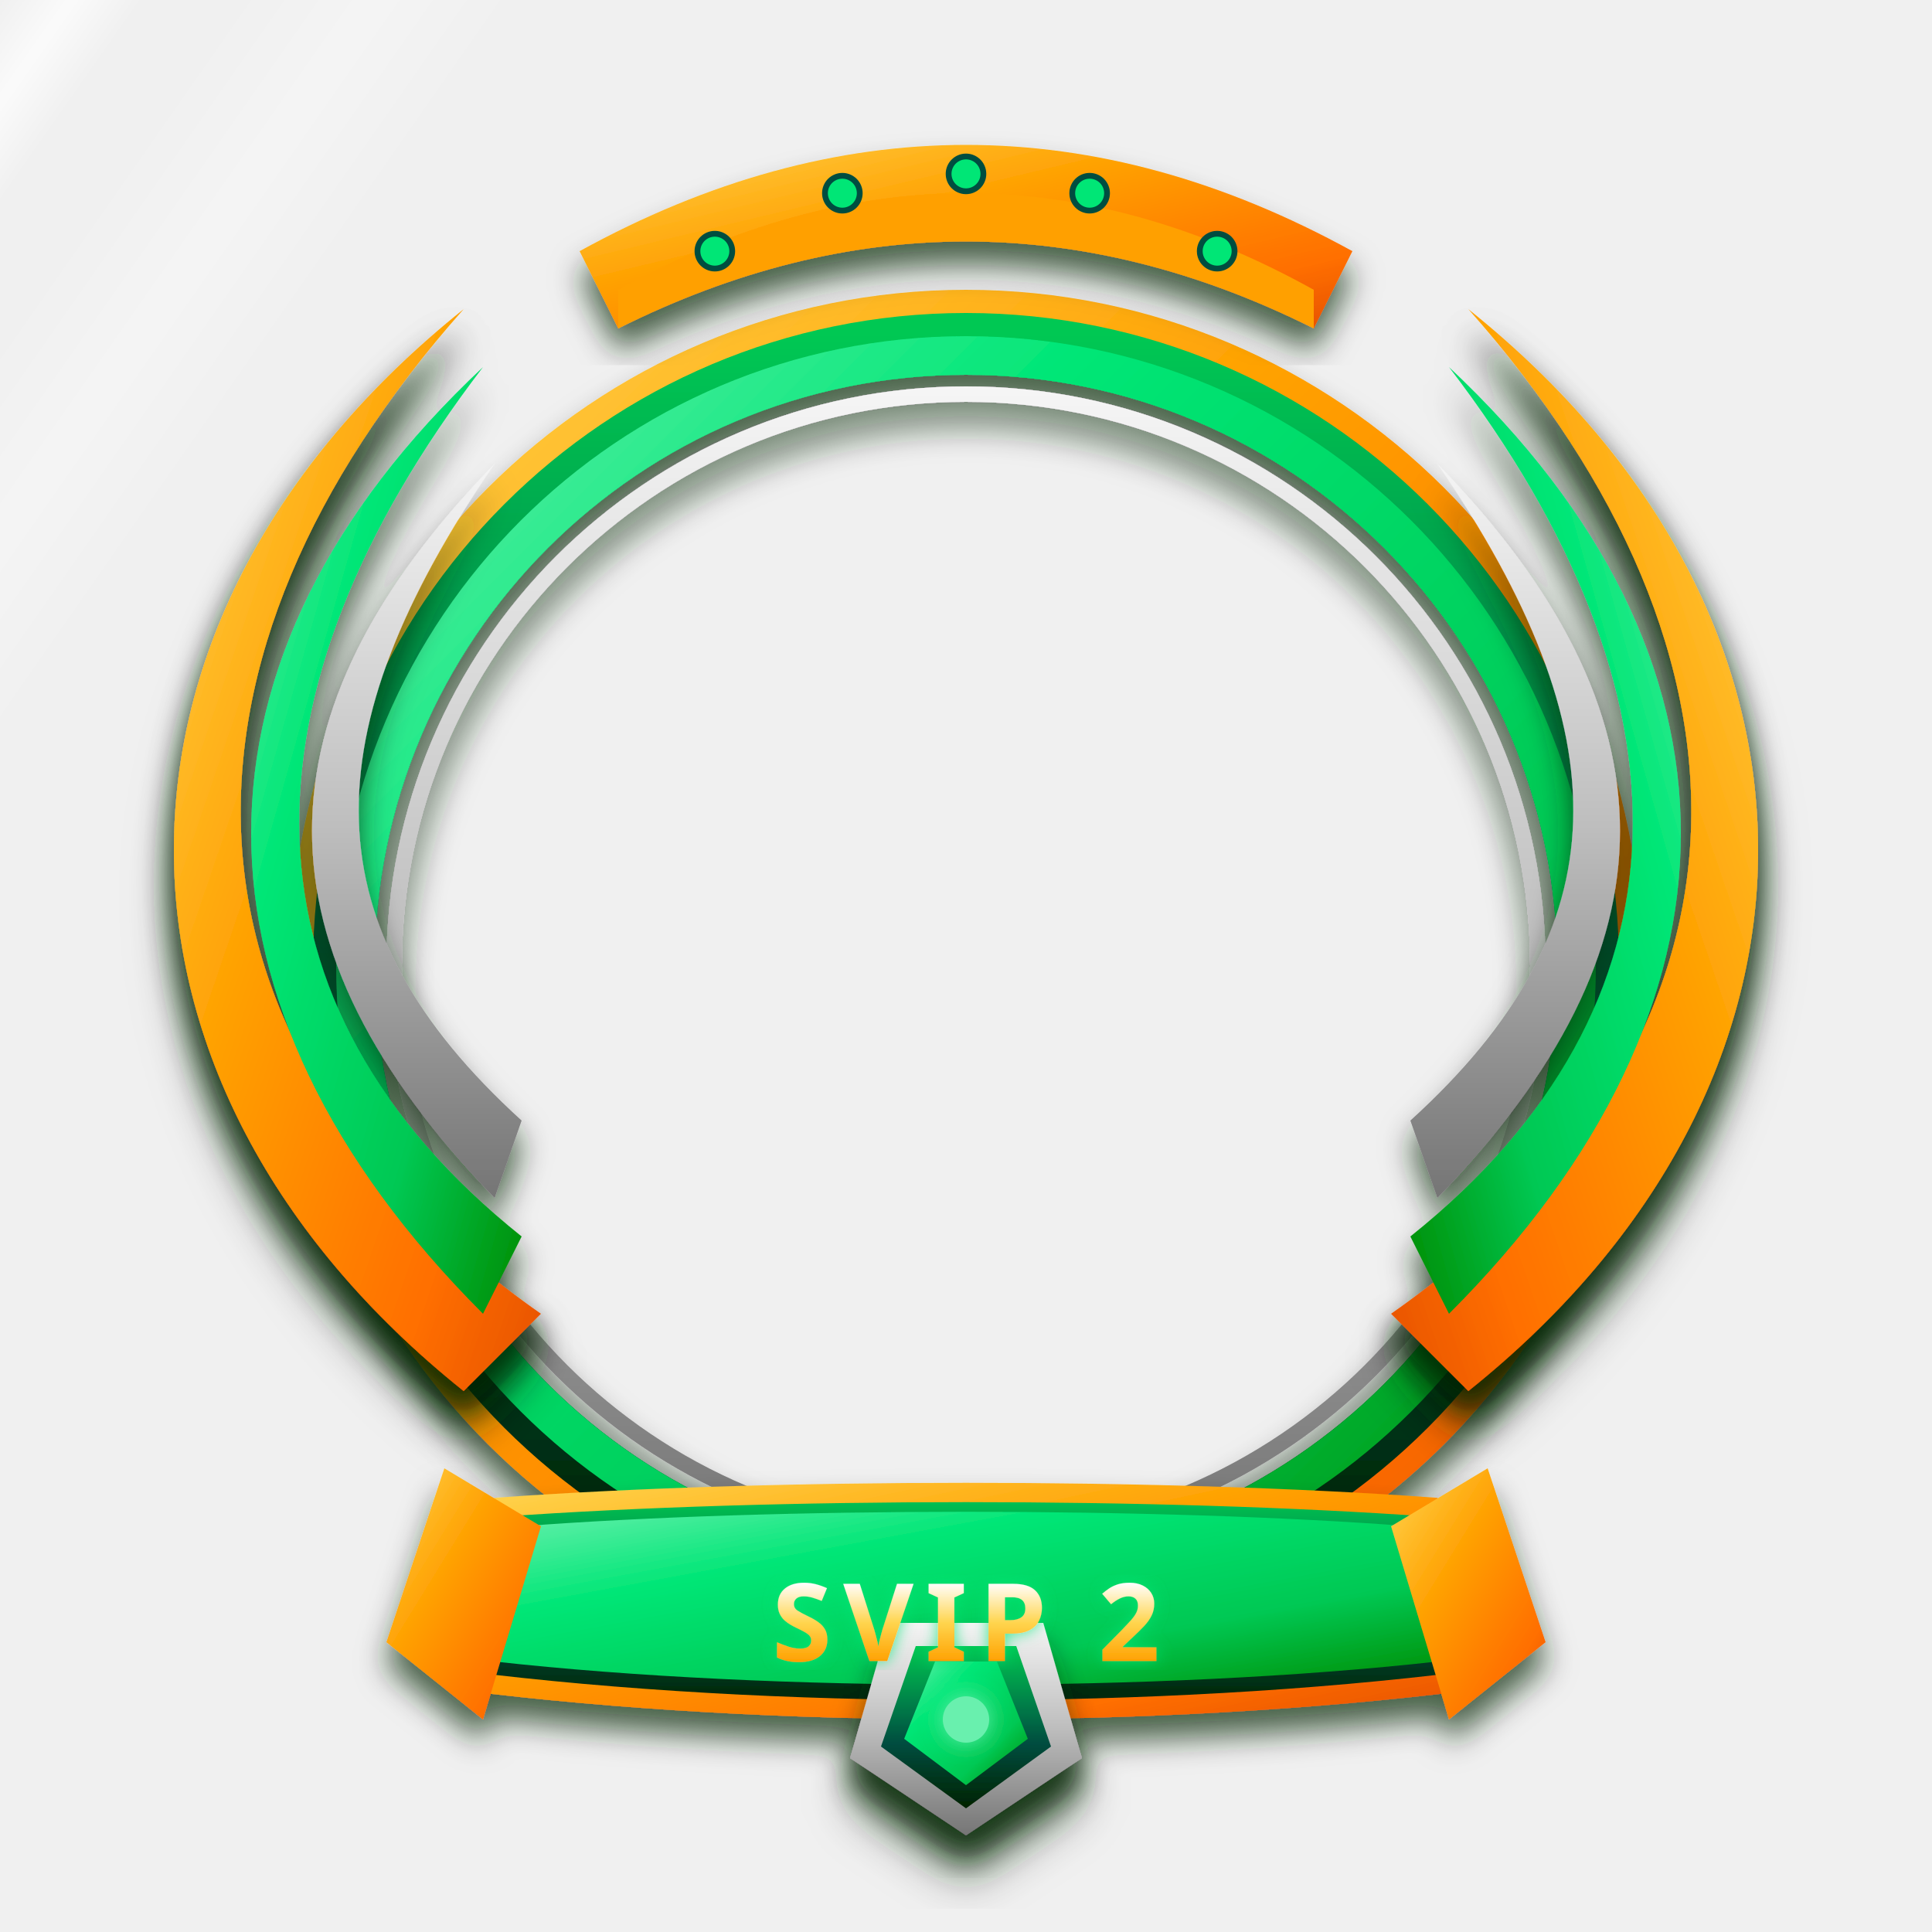
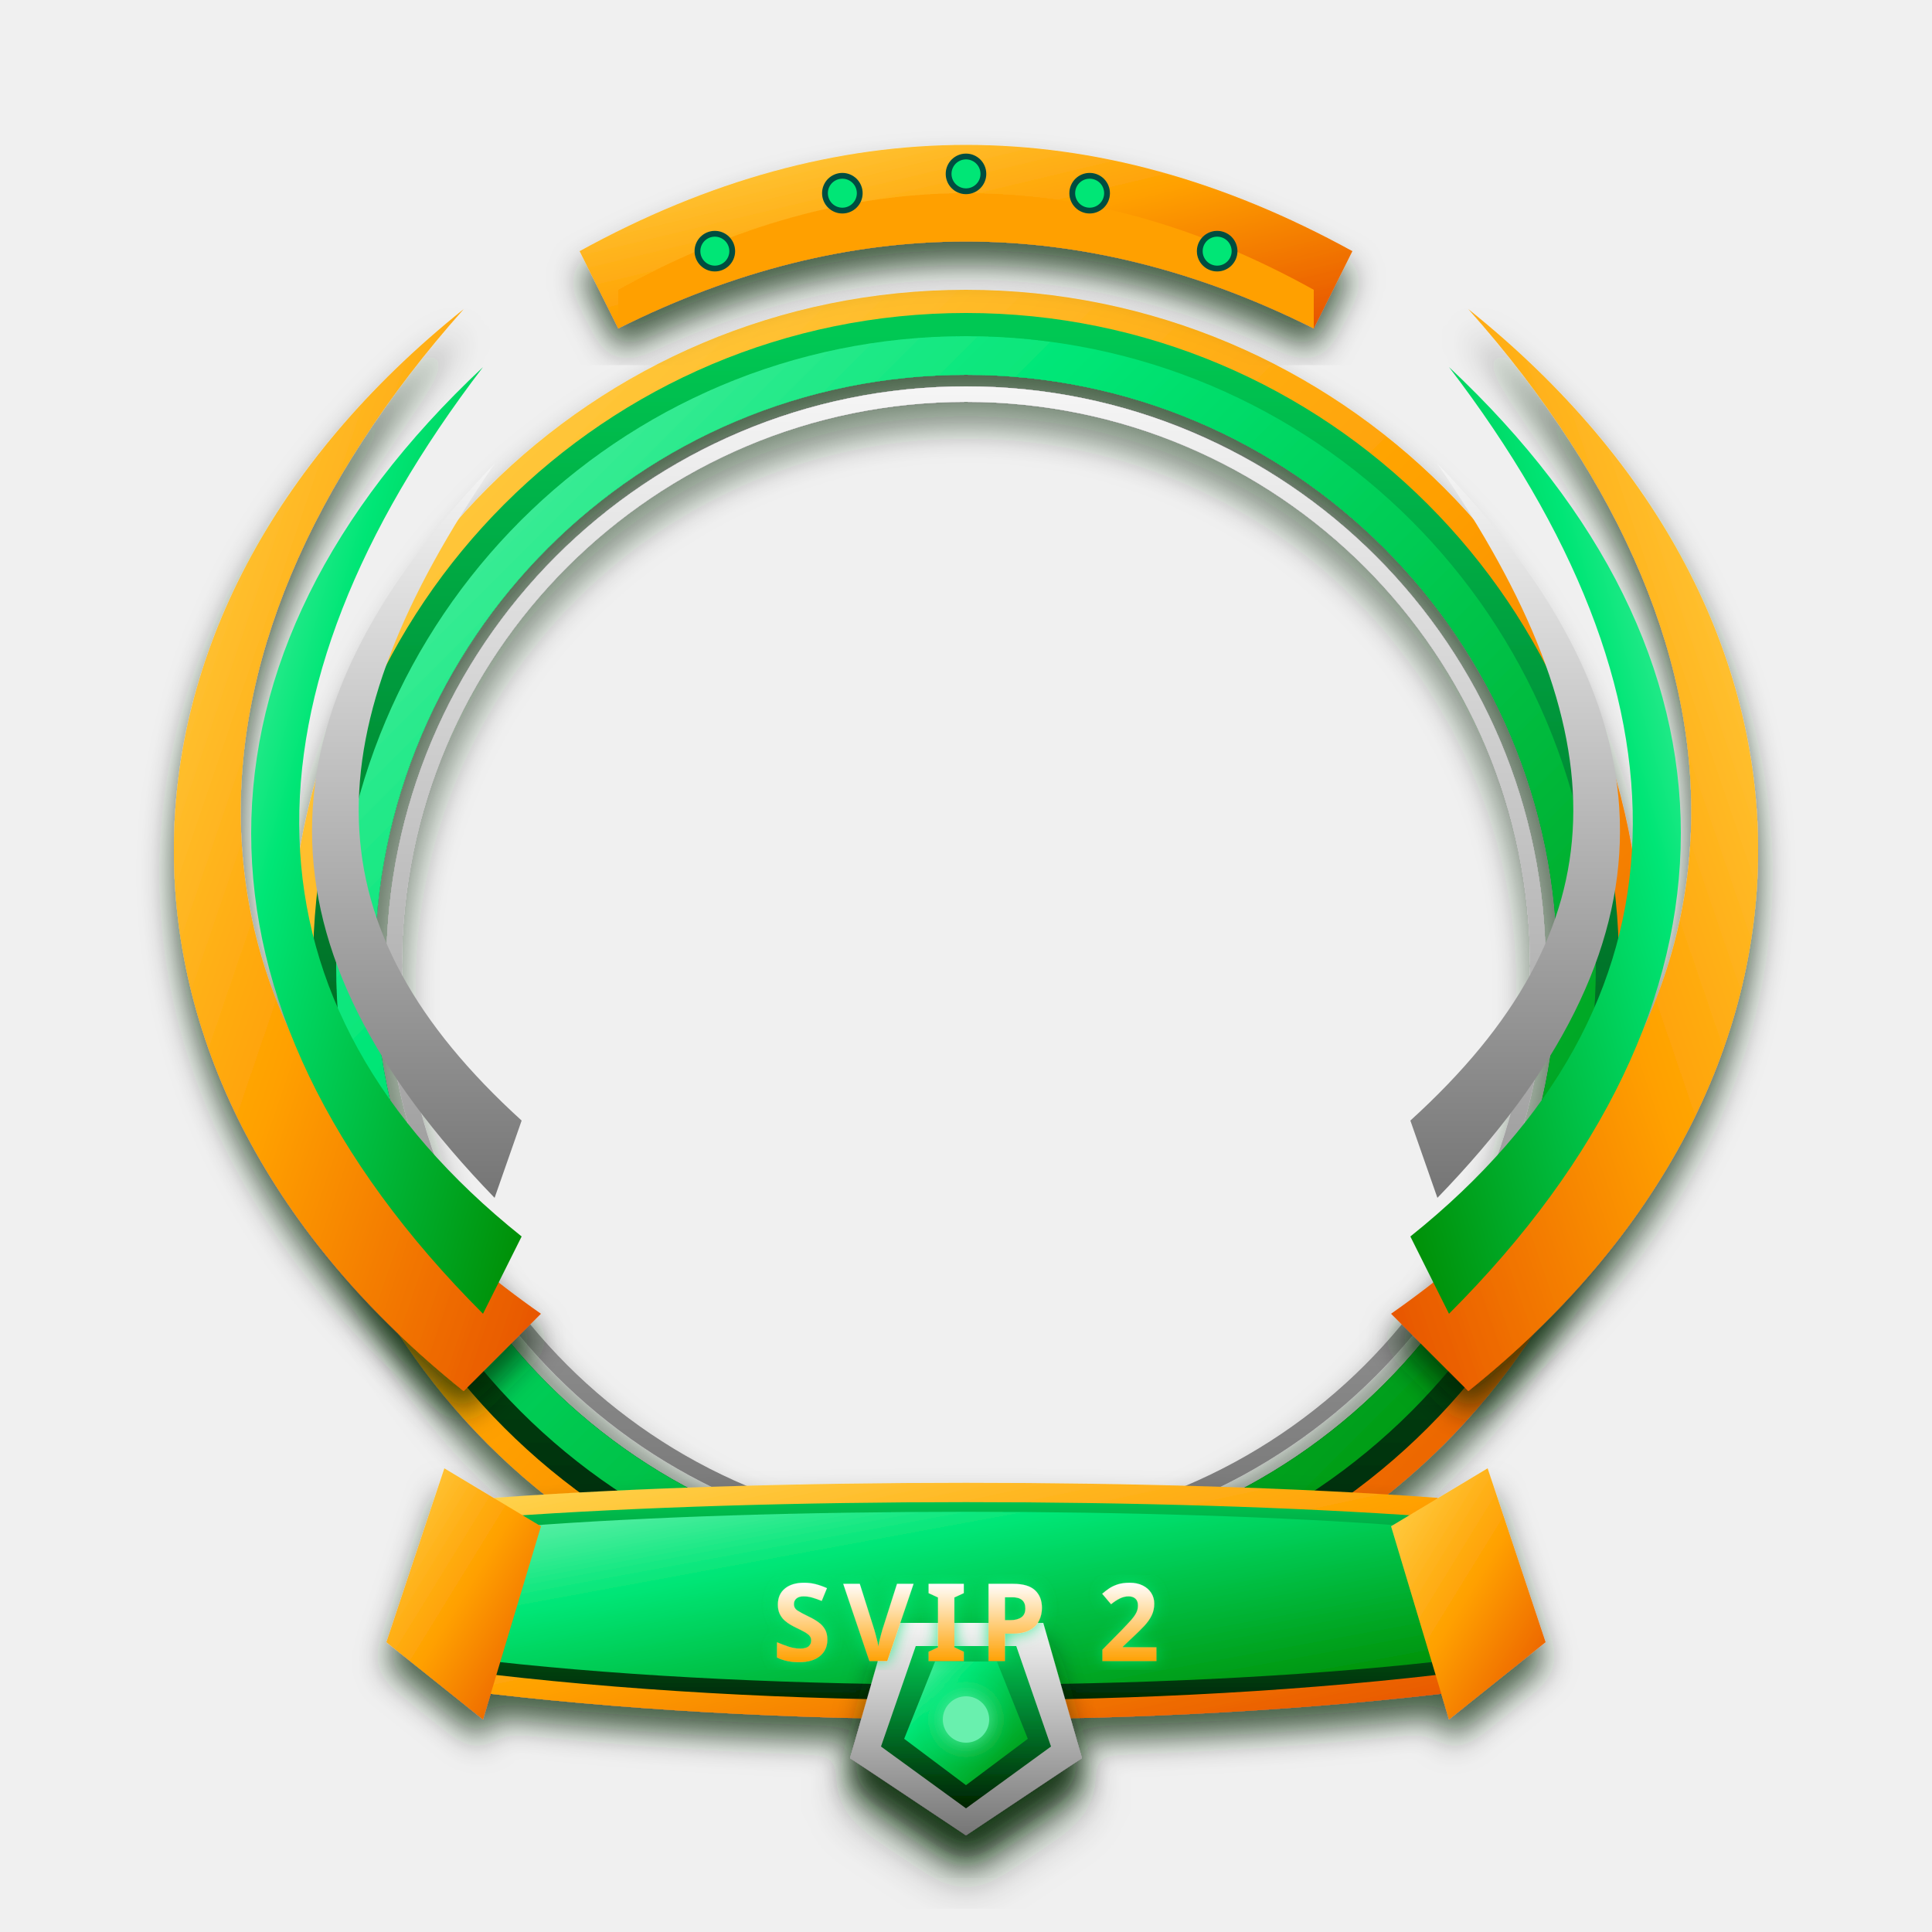
<svg xmlns="http://www.w3.org/2000/svg" viewBox="0 0 500 500" width="100%" height="100%">
  <defs>
    <filter id="crisp-shadow-2" x="-20%" y="-20%" width="140%" height="140%">
      <feDropShadow dx="0" dy="6" stdDeviation="4" flood-color="#002200" flood-opacity="0.7" />
    </filter>
    <filter id="light-glow-2" x="-50%" y="-50%" width="200%" height="200%">
      <feGaussianBlur stdDeviation="3" result="blur" />
      <feComposite in="SourceGraphic" in2="blur" operator="over" />
    </filter>
    <filter id="text-shadow-2">
      <feDropShadow dx="0" dy="2" stdDeviation="1" flood-color="#003300" flood-opacity="1" />
      <feDropShadow dx="0" dy="0" stdDeviation="2" flood-color="#00E676" flood-opacity="0.8" />
    </filter>
    <linearGradient id="green-bright" x1="0%" y1="0%" x2="100%" y2="100%">
      <stop offset="0%" stop-color="#69F0AE" />
      <stop offset="30%" stop-color="#00E676" />
-       <stop offset="70%" stop-color="#00C853" />
      <stop offset="100%" stop-color="#008B00" />
    </linearGradient>
    <linearGradient id="green-dark" x1="0%" y1="0%" x2="0%" y2="100%">
      <stop offset="0%" stop-color="#00C853" />
-       <stop offset="60%" stop-color="#004D40" />
      <stop offset="100%" stop-color="#002200" />
    </linearGradient>
    <linearGradient id="bronze-gold" x1="0%" y1="0%" x2="100%" y2="100%">
      <stop offset="0%" stop-color="#FFD54F" />
-       <stop offset="40%" stop-color="#FFA000" />
-       <stop offset="80%" stop-color="#FF6F00" />
+       <stop offset="50%" stop-color="#FFA000" />
      <stop offset="100%" stop-color="#E65100" />
    </linearGradient>
    <linearGradient id="silver-clean" x1="0%" y1="0%" x2="0%" y2="100%">
      <stop offset="0%" stop-color="#F5F5F5" />
-       <stop offset="50%" stop-color="#BDBDBD" />
      <stop offset="100%" stop-color="#757575" />
    </linearGradient>
    <linearGradient id="text-grad-2" x1="0%" y1="0%" x2="0%" y2="100%">
      <stop offset="0%" stop-color="#FFFFFF" />
-       <stop offset="50%" stop-color="#FFD54F" />
      <stop offset="100%" stop-color="#FFA000" />
    </linearGradient>
-     <mask id="frame-mask-2">
-       <rect x="0" y="0" width="500" height="500" fill="#FFFFFF" />
+     <mask id="perfect-mask-2">
+       <circle cx="250" cy="250" r="162" fill="none" stroke="#FFFFFF" stroke-width="18" />
+       <circle cx="250" cy="250" r="172" fill="none" stroke="#FFFFFF" stroke-width="6" />
+       <circle cx="250" cy="250" r="158" fill="none" stroke="#FFFFFF" stroke-width="10" />
+       <circle cx="250" cy="250" r="148" fill="none" stroke="#FFFFFF" stroke-width="4" />
+       <g id="mask-guards-2">
+         <path d="M 120,360 C 20,280 20,160 120,80 C 40,170 40,270 140,340 Z" fill="#FFFFFF" />
+         <path d="M 125,340 C 45,260 45,170 125,95 C 60,180 60,260 135,320 Z" fill="#FFFFFF" />
+         <path d="M 128,310 C 65,245 65,185 128,120 C 80,190 80,240 135,290 Z" fill="#FFFFFF" />
+       </g>
+       <use href="#mask-guards-2" />
+       <use href="#mask-guards-2" transform="translate(500, 0) scale(-1, 1)" />
+       <path d="M 160,85 Q 250,30 340,85 L 350,65 Q 250,10 150,65 Z" fill="#FFFFFF" />
+       <path d="M 160,85 Q 250,40 340,85 L 340,75 Q 250,25 160,75 Z" fill="#FFFFFF" />
+       <circle cx="185" cy="65" r="4.5" fill="#FFFFFF" />
+       <circle cx="218" cy="50" r="4.5" fill="#FFFFFF" />
+       <circle cx="250" cy="45" r="4.5" fill="#FFFFFF" />
+       <circle cx="282" cy="50" r="4.5" fill="#FFFFFF" />
+       <circle cx="315" cy="65" r="4.5" fill="#FFFFFF" />
+       <path d="M 130,390 C 200,385 300,385 370,390 L 380,435 C 300,445 200,445 120,435 Z" fill="#FFFFFF" />
+       <path d="M 115,380 L 140,395 L 125,445 L 100,425 Z" fill="#FFFFFF" />
+       <path d="M 385,380 L 360,395 L 375,445 L 400,425 Z" fill="#FFFFFF" />
+       <polygon points="250,475 280,455 270,420 230,420 220,455" fill="#FFFFFF" />
+       <text x="250" y="420" dominant-baseline="middle" font-family="'Arial Black', Impact, sans-serif" font-weight="900" font-size="28" fill="#FFFFFF" text-anchor="middle" letter-spacing="3">SVIP 2</text>
    </mask>
    <g id="shield-guard">
      <path d="M 120,360 C 20,280 20,160 120,80 C 40,170 40,270 140,340 Z" fill="url(#bronze-gold)" filter="url(#crisp-shadow-2)" />
      <path d="M 125,340 C 45,260 45,170 125,95 C 60,180 60,260 135,320 Z" fill="url(#green-bright)" />
      <path d="M 128,310 C 65,245 65,185 128,120 C 80,190 80,240 135,290 Z" fill="url(#silver-clean)" />
-     </g>
-     <g id="silver-pentagon">
-       <polygon points="250,10 280,30 270,65 230,65 220,30" fill="url(#silver-clean)" filter="url(#crisp-shadow-2)" />
-       <polygon points="250,18 272,34 263,60 237,60 228,34" fill="url(#green-dark)" />
-       <polygon points="250,22 266,36 258,55 242,55 234,36" fill="url(#green-bright)" />
-       <circle cx="250" cy="42" r="6" fill="#69F0AE" filter="url(#light-glow-2)">
-         <animate attributeName="opacity" values="0.5; 1; 0.5" dur="2s" repeatCount="indefinite" />
-       </circle>
    </g>
  </defs>
  <g filter="url(#crisp-shadow-2)">
    <circle cx="250" cy="250" r="162" fill="none" stroke="url(#green-dark)" stroke-width="18" />
    <circle cx="250" cy="250" r="172" fill="none" stroke="url(#bronze-gold)" stroke-width="6" />
    <circle cx="250" cy="250" r="158" fill="none" stroke="url(#green-bright)" stroke-width="10" />
    <circle cx="250" cy="250" r="148" fill="none" stroke="url(#silver-clean)" stroke-width="4" />
  </g>
-   <g filter="url(#crisp-shadow-2)">
-     <use href="#shield-guard" x="0" y="0" />
-     <use href="#shield-guard" x="0" y="0" transform="translate(500, 0) scale(-1, 1)" />
-   </g>
+   <use href="#shield-guard" x="0" y="0" />
+   <use href="#shield-guard" x="0" y="0" transform="translate(500, 0) scale(-1, 1)" />
  <g filter="url(#crisp-shadow-2)">
    <path d="M 160,85 Q 250,30 340,85 L 350,65 Q 250,10 150,65 Z" fill="url(#bronze-gold)" />
    <path d="M 160,85 Q 250,40 340,85 L 340,75 Q 250,25 160,75 Z" fill="#FFA000" />
    <circle cx="185" cy="65" r="4.5" fill="#00E676" stroke="#004D40" stroke-width="1.5" />
    <circle cx="218" cy="50" r="4.5" fill="#00E676" stroke="#004D40" stroke-width="1.5" />
    <circle cx="250" cy="45" r="4.5" fill="#00E676" stroke="#004D40" stroke-width="1.5" />
    <circle cx="282" cy="50" r="4.5" fill="#00E676" stroke="#004D40" stroke-width="1.5" />
    <circle cx="315" cy="65" r="4.5" fill="#00E676" stroke="#004D40" stroke-width="1.5" />
  </g>
  <g filter="url(#crisp-shadow-2)">
    <path d="M 130,390 C 200,385 300,385 370,390 L 380,435 C 300,445 200,445 120,435 Z" fill="url(#green-dark)" />
    <path d="M 135,395 C 200,390 300,390 365,395 L 372,430 C 300,438 200,438 128,430 Z" fill="url(#green-bright)" />
    <path d="M 130,390 C 200,385 300,385 370,390 L 380,435 C 300,445 200,445 120,435 Z" fill="none" stroke="url(#bronze-gold)" stroke-width="5" />
    <path d="M 115,380 L 140,395 L 125,445 L 100,425 Z" fill="url(#bronze-gold)" />
    <path d="M 385,380 L 360,395 L 375,445 L 400,425 Z" fill="url(#bronze-gold)" />
    <g transform="translate(0, 420)">
      <polygon points="250,55 280,35 270,0 230,0 220,35" fill="url(#silver-clean)" filter="url(#crisp-shadow-2)" />
      <polygon points="250,48 272,32 263,6 237,6 228,32" fill="url(#green-dark)" />
      <polygon points="250,42 266,30 258,10 242,10 234,30" fill="url(#green-bright)" />
      <circle cx="250" cy="25" r="6" fill="#69F0AE" filter="url(#light-glow-2)" />
    </g>
  </g>
  <text x="250" y="420" dominant-baseline="middle" font-family="'Arial Black', Impact, sans-serif" font-weight="900" font-size="28" fill="url(#text-grad-2)" text-anchor="middle" letter-spacing="3" filter="url(#text-shadow-2)">SVIP 2</text>
-   <g mask="url(#frame-mask-2)">
+   <g mask="url(#perfect-mask-2)">
    <g>
      <animateTransform attributeName="transform" type="translate" values="-200 -100; 700 300" dur="3.5s" repeatCount="indefinite" />
      <linearGradient id="shine-sweep-2" x1="0%" y1="0%" x2="100%" y2="0%">
        <stop offset="0%" stop-color="#FFFFFF" stop-opacity="0" />
-         <stop offset="50%" stop-color="#FFFFFF" stop-opacity="0.7" />
+         <stop offset="50%" stop-color="#FFFFFF" stop-opacity="0.8" />
        <stop offset="100%" stop-color="#FFFFFF" stop-opacity="0" />
      </linearGradient>
      <rect x="0" y="-400" width="30" height="1200" fill="url(#shine-sweep-2)" transform="rotate(35)" />
      <rect x="50" y="-400" width="60" height="1200" fill="url(#shine-sweep-2)" transform="rotate(35)" opacity="0.4" />
    </g>
  </g>
</svg>
